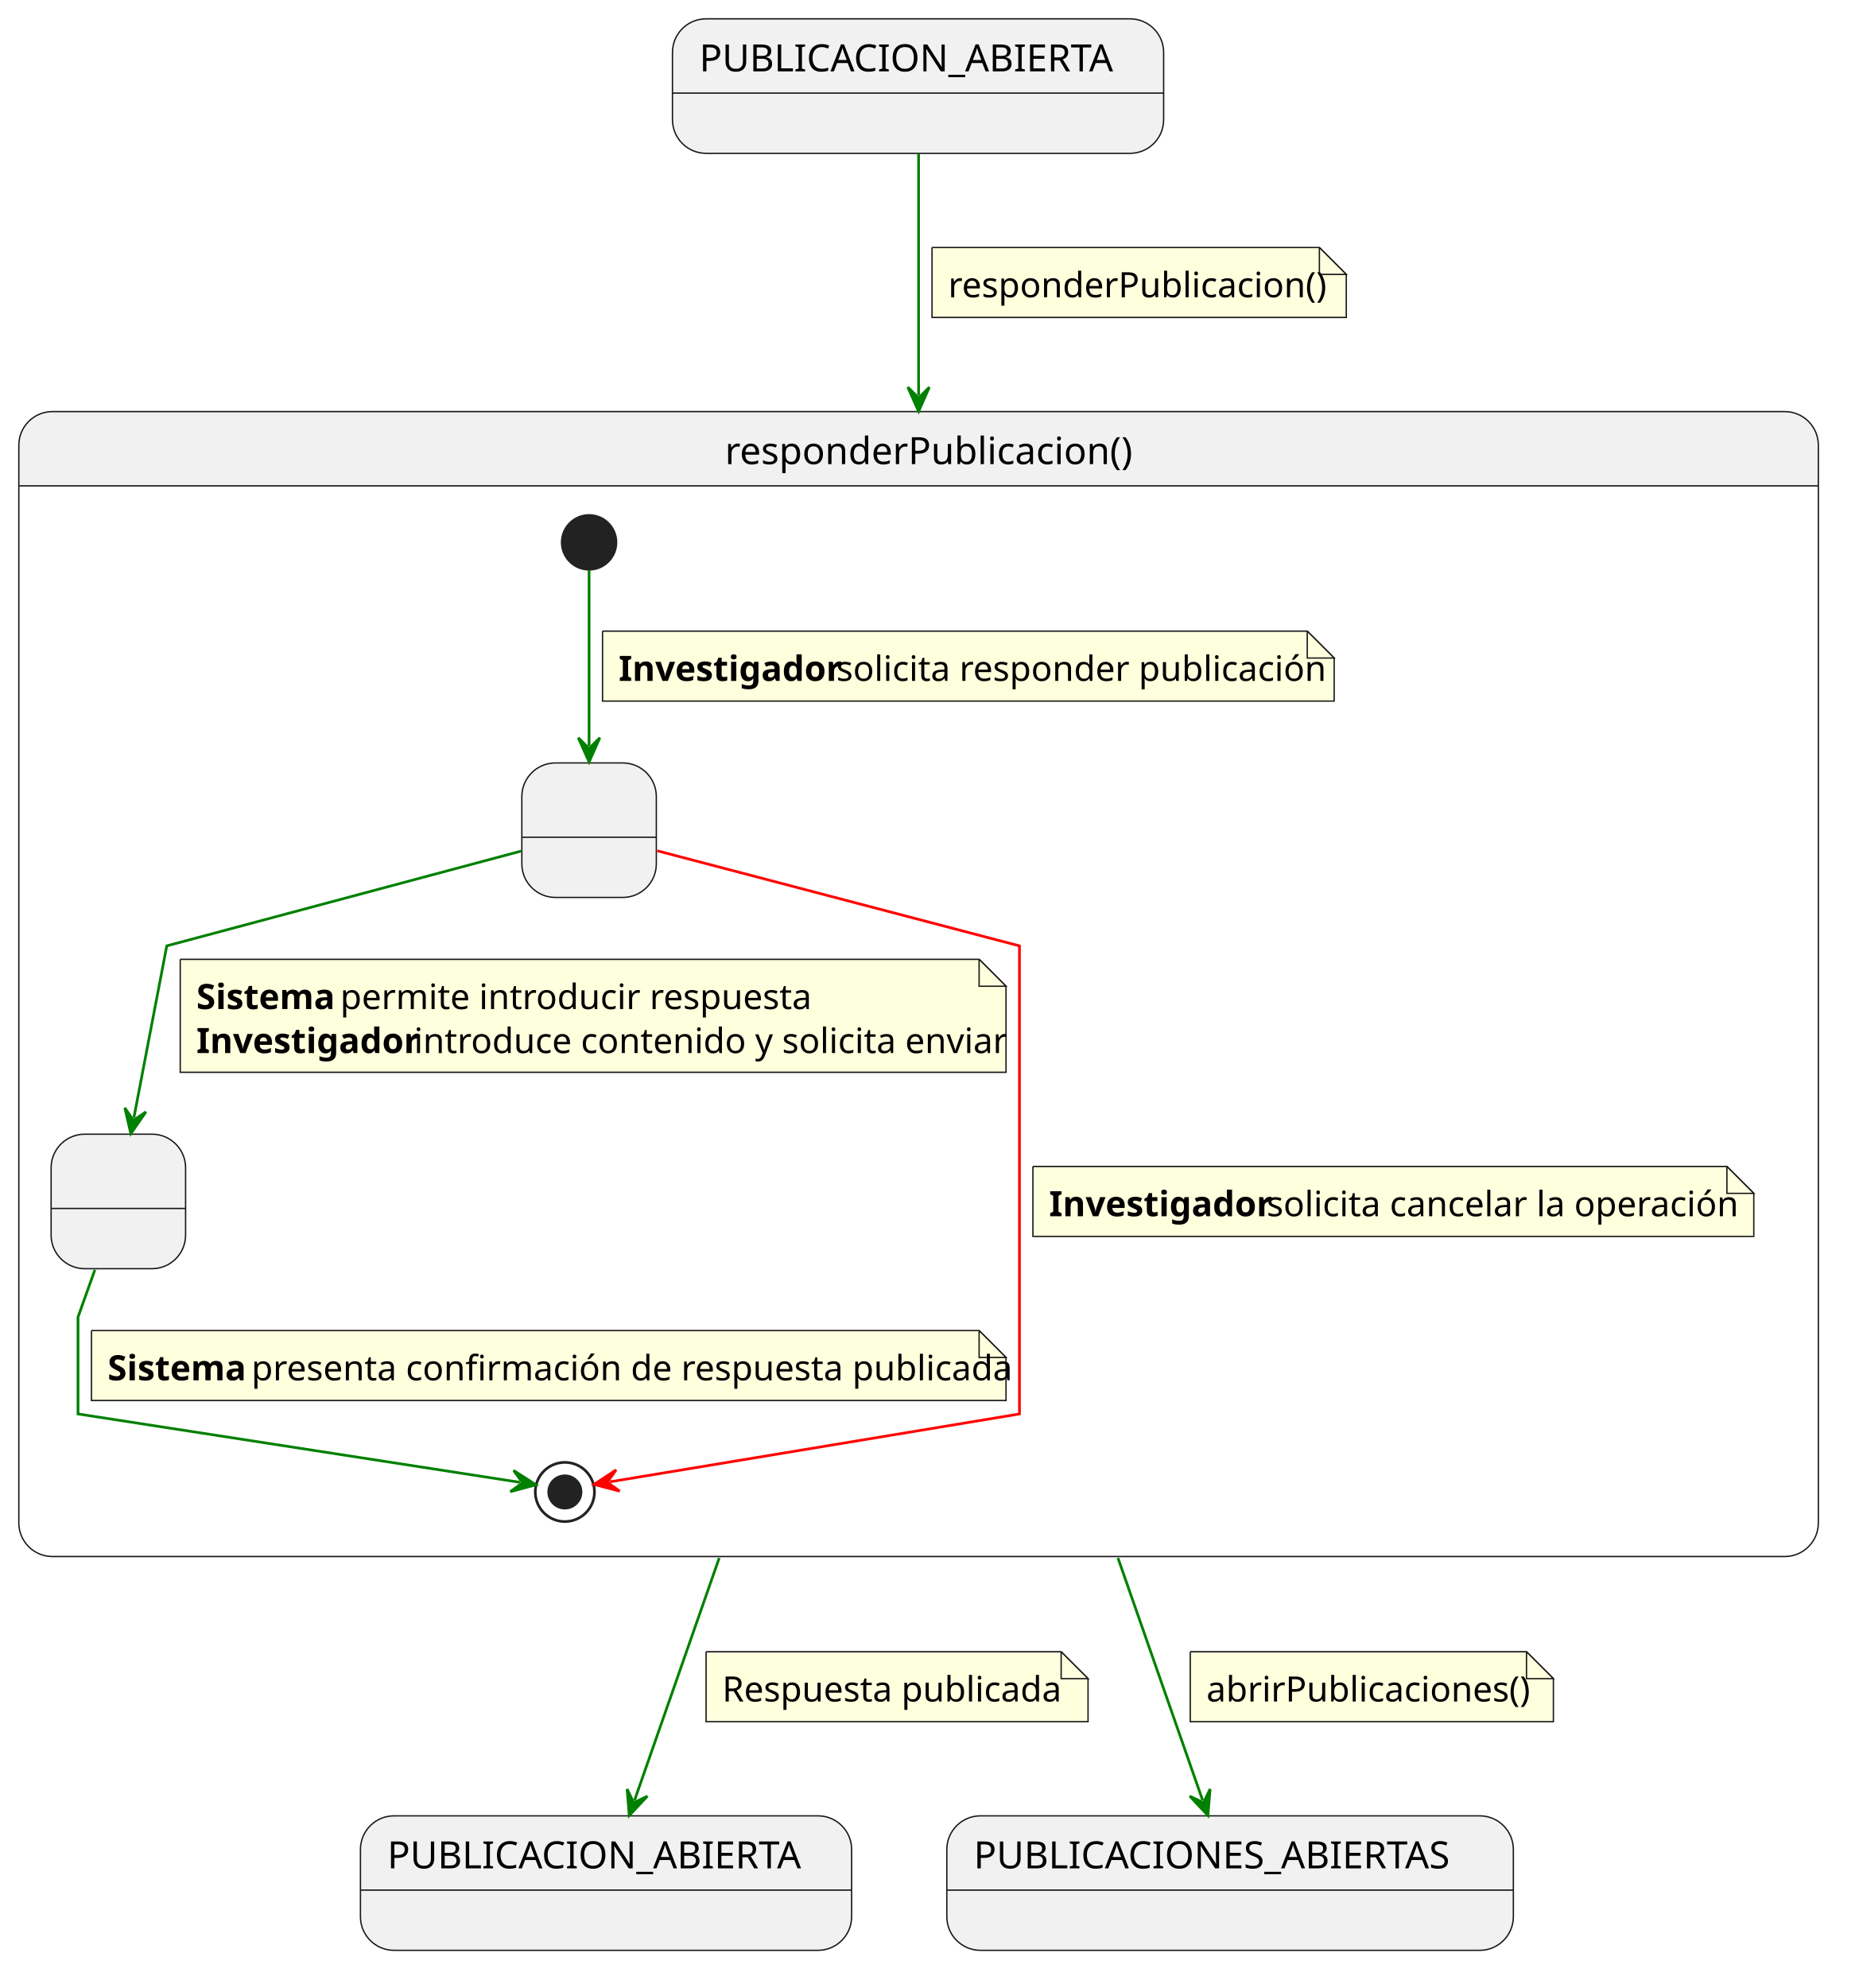
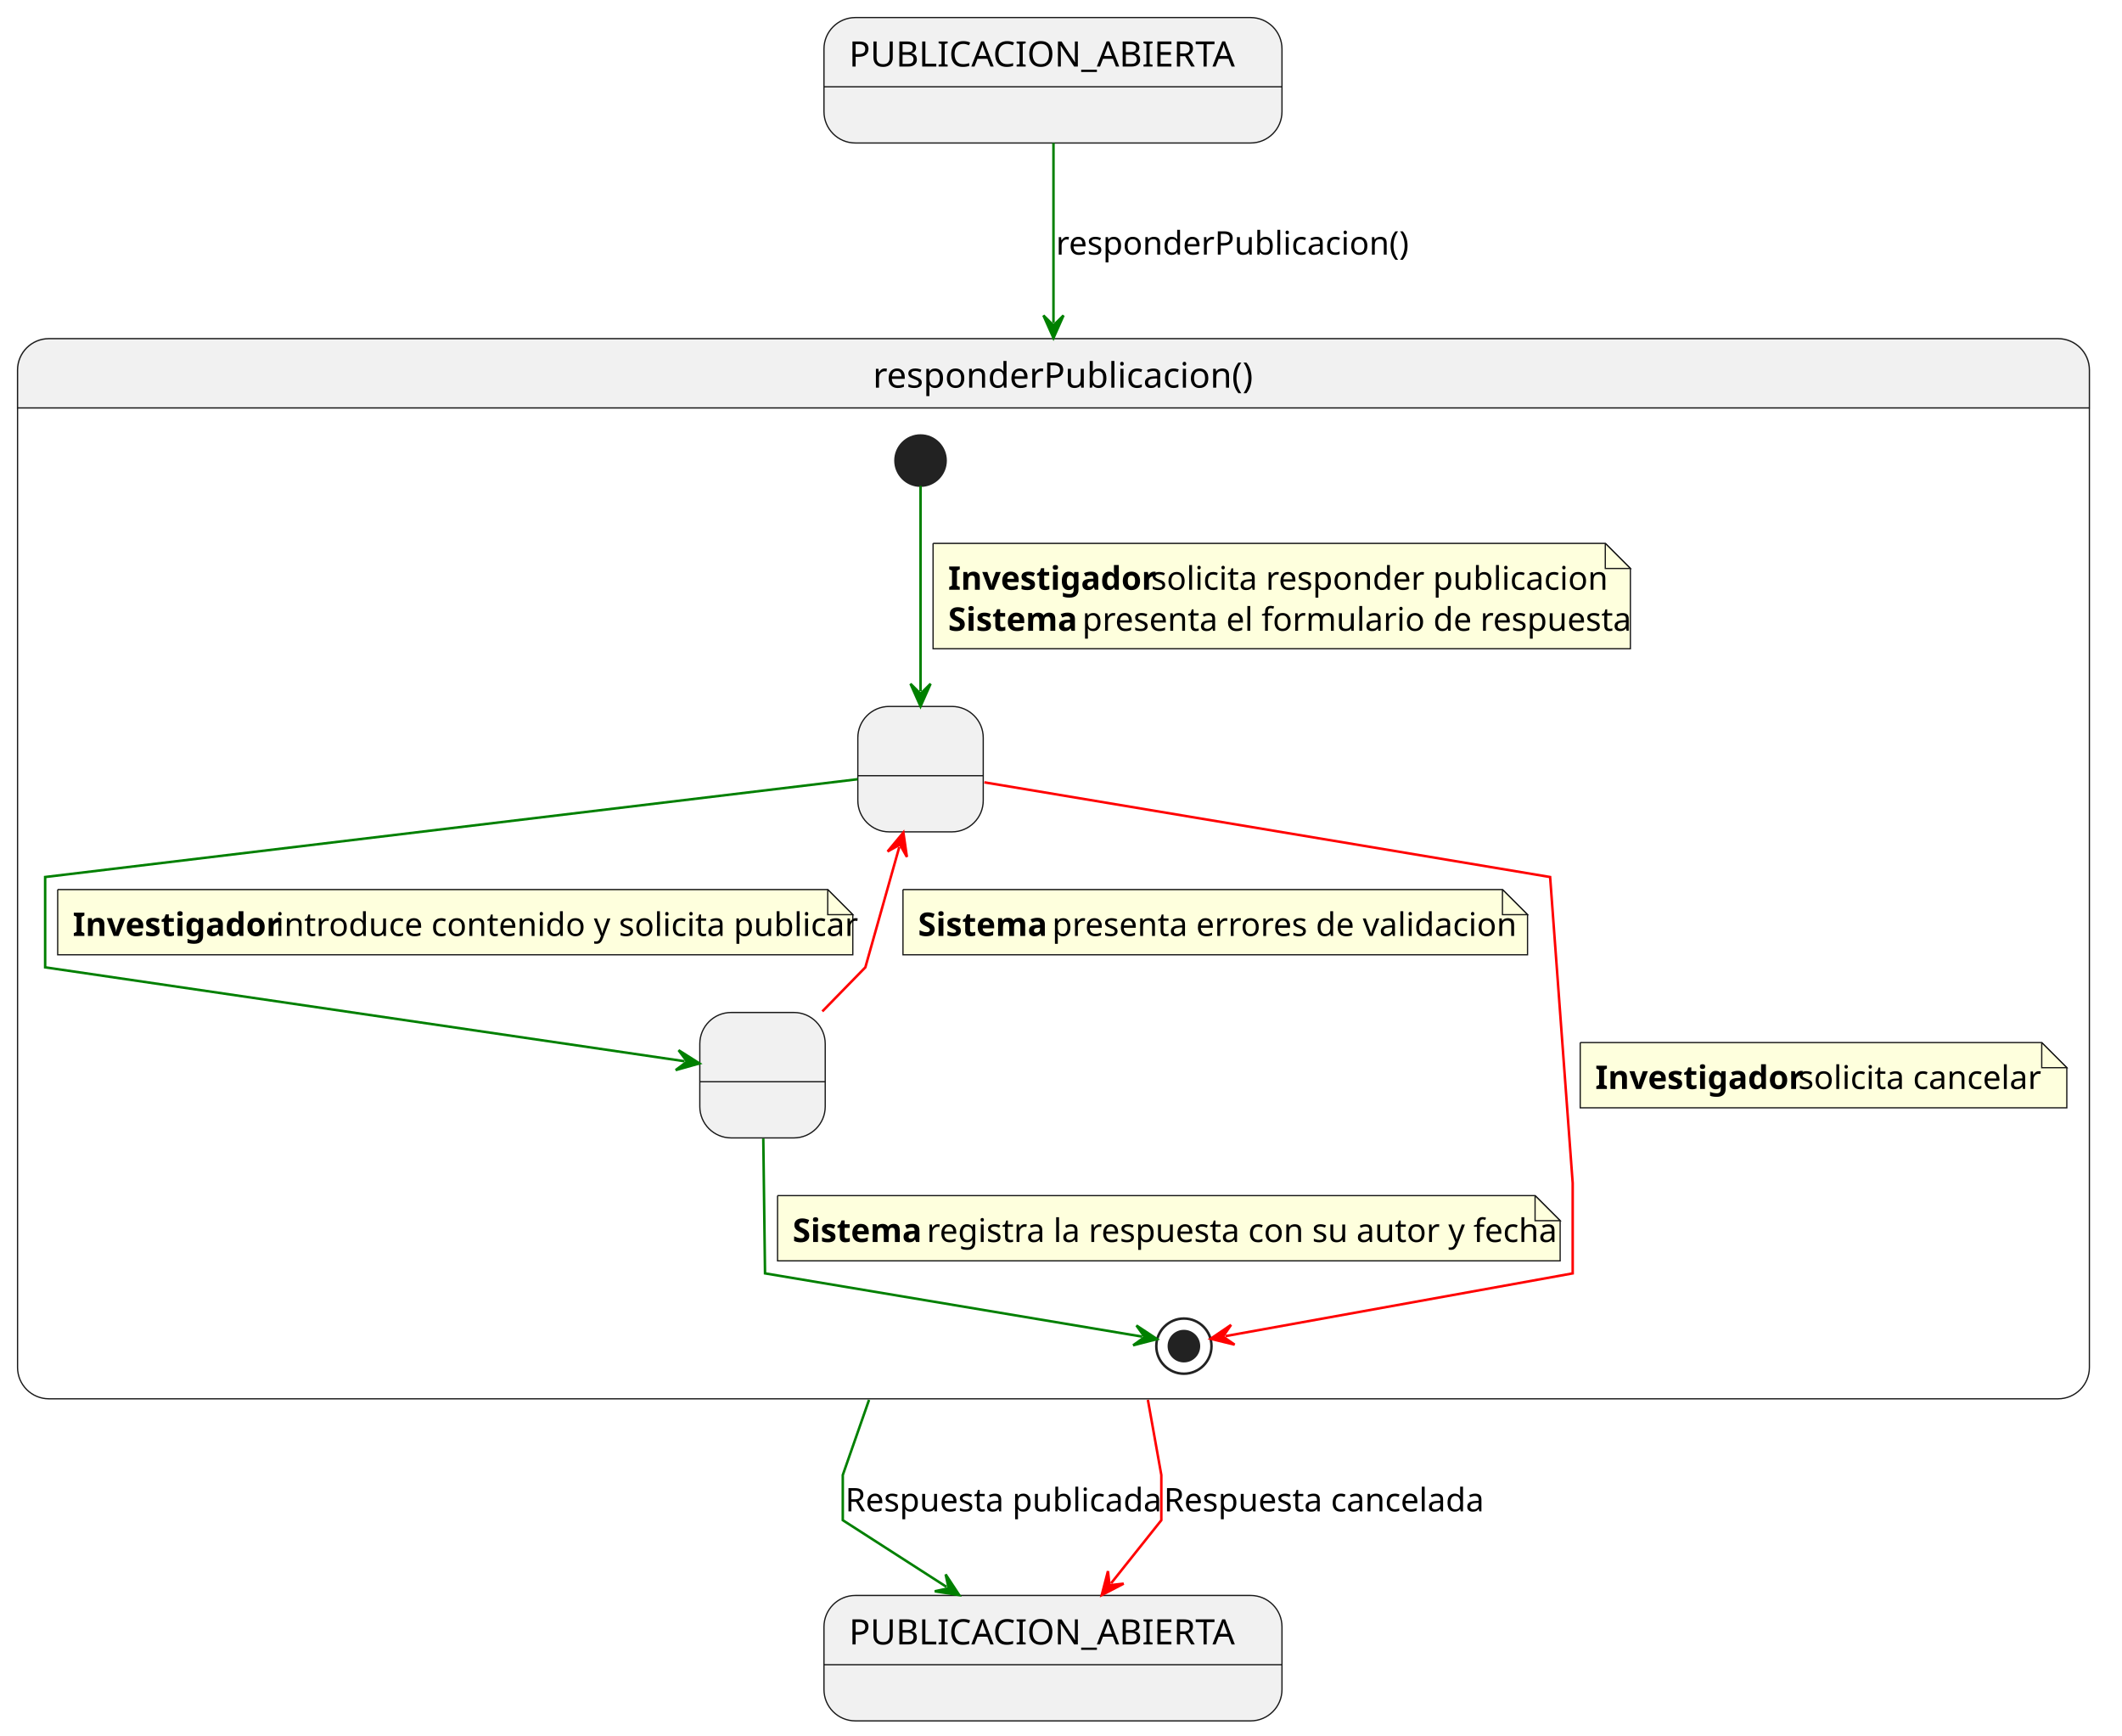
- <svg xmlns="http://www.w3.org/2000/svg" contentStyleType="text/css" data-diagram-type="STATE" height="739px" preserveAspectRatio="none" style="width:691px;height:739px;background:#FFFFFF;" version="1.1" viewBox="0 0 691 739" width="691px" zoomAndPan="magnify">
+ <svg xmlns="http://www.w3.org/2000/svg" contentStyleType="text/css" height="692px" preserveAspectRatio="none" style="width:846px;height:692px;background:#FFFFFF;" version="1.1" viewBox="0 0 846 692" width="846px" zoomAndPan="magnify">
  <defs />
  <g>
-     <g class="entity" data-qualified-name="in2" id="ent0002">
-       <rect fill="#F1F1F1" height="50" rx="12.5" ry="12.5" style="stroke:#181818;stroke-width:0.5;" width="182.6" x="250" y="7" />
-       <line style="stroke:#181818;stroke-width:0.5;" x1="250" x2="432.6" y1="34.609" y2="34.609" />
-       <text fill="#000000" font-family="sans-serif" font-size="14" lengthAdjust="spacing" textLength="162.6" x="260" y="26.533">PUBLICACION_ABIERTA</text>
+     <g id="in1">
+       <rect fill="#F1F1F1" height="50" rx="12.5" ry="12.5" style="stroke:#181818;stroke-width:0.5;" width="182.6" x="328.5" y="7" />
+       <line style="stroke:#181818;stroke-width:0.5;" x1="328.5" x2="511.1" y1="34.609" y2="34.609" />
+       <text fill="#000000" font-family="sans-serif" font-size="14" lengthAdjust="spacing" textLength="162.6" x="338.5" y="26.533">PUBLICACION_ABIERTA</text>
    </g>
-     <path d="M19.5,153 L663.5,153 A12.5,12.5 0 0 1 676,165.5 L676,180.609 L7,180.609 L7,165.5 A12.5,12.5 0 0 1 19.5,153" fill="#F1F1F1" />
-     <rect fill="none" height="425.609" rx="12.5" ry="12.5" style="stroke:#181818;stroke-width:0.5;" width="669" x="7" y="153" />
-     <line style="stroke:#181818;stroke-width:0.5;" x1="7" x2="676" y1="180.609" y2="180.609" />
-     <text fill="#000000" font-family="sans-serif" font-size="14" lengthAdjust="spacing" textLength="143.965" x="269.518" y="172.533">responderPublicacion()</text>
-     <g class="entity" data-qualified-name="responderPublicacion.IntroduciendoRespuesta" id="ent0004">
-       <rect fill="#F1F1F1" height="50" rx="12.5" ry="12.5" style="stroke:#181818;stroke-width:0.5;" width="50" x="194" y="283.609" />
-       <line style="stroke:#181818;stroke-width:0.5;" x1="194" x2="244" y1="311.219" y2="311.219" />
-       <text fill="#000000" font-family="sans-serif" font-size="14" lengthAdjust="spacing" textLength="3.89" x="217.055" y="303.143"> </text>
+     <path d="M19.5,135 L820.5,135 A12.5,12.5 0 0 1 833,147.5 L833,162.609 L7,162.609 L7,147.5 A12.5,12.5 0 0 1 19.5,135 " fill="#F1F1F1" style="stroke:#F1F1F1;stroke-width:1;" />
+     <rect fill="none" height="422.609" rx="12.5" ry="12.5" style="stroke:#181818;stroke-width:0.5;" width="826" x="7" y="135" />
+     <line style="stroke:#181818;stroke-width:0.5;" x1="7" x2="833" y1="162.609" y2="162.609" />
+     <text fill="#000000" font-family="sans-serif" font-size="14" lengthAdjust="spacing" textLength="143.965" x="348.018" y="154.533">responderPublicacion()</text>
+     <g id="responderPublicacion.IntroduciendoRespuesta">
+       <rect fill="#F1F1F1" height="50" rx="12.5" ry="12.5" style="stroke:#181818;stroke-width:0.5;" width="50" x="342" y="281.609" />
+       <line style="stroke:#181818;stroke-width:0.5;" x1="342" x2="392" y1="309.219" y2="309.219" />
+       <text fill="#000000" font-family="sans-serif" font-size="14" lengthAdjust="spacing" textLength="3.89" x="365.055" y="301.143"> </text>
    </g>
-     <g class="entity" data-qualified-name="responderPublicacion.RespuestaRegistrada" id="ent0005">
-       <rect fill="#F1F1F1" height="50" rx="12.5" ry="12.5" style="stroke:#181818;stroke-width:0.5;" width="50" x="19" y="421.609" />
-       <line style="stroke:#181818;stroke-width:0.5;" x1="19" x2="69" y1="449.219" y2="449.219" />
-       <text fill="#000000" font-family="sans-serif" font-size="14" lengthAdjust="spacing" textLength="3.89" x="42.055" y="441.143"> </text>
+     <g id="responderPublicacion.ValidandoRespuesta">
+       <rect fill="#F1F1F1" height="50" rx="12.5" ry="12.5" style="stroke:#181818;stroke-width:0.5;" width="50" x="279" y="403.609" />
+       <line style="stroke:#181818;stroke-width:0.5;" x1="279" x2="329" y1="431.219" y2="431.219" />
+       <text fill="#000000" font-family="sans-serif" font-size="14" lengthAdjust="spacing" textLength="3.89" x="302.055" y="423.143"> </text>
    </g>
-     <g class="start_entity" data-qualified-name="responderPublicacion..start.responderPublicacion" data-source-line="15" id="ent0003">
-       <ellipse cx="219" cy="201.609" fill="#222222" rx="10" ry="10" style="stroke:#222222;stroke-width:1;" />
+     <ellipse cx="367" cy="183.609" fill="#222222" rx="10" ry="10" style="stroke:#222222;stroke-width:1;" />
+     <ellipse cx="472" cy="536.609" fill="none" rx="11" ry="11" style="stroke:#222222;stroke-width:1;" />
+     <ellipse cx="472" cy="536.609" fill="#222222" rx="6" ry="6" style="stroke:#222222;stroke-width:1;" />
+     <g id="link_*start*responderPublicacion_IntroduciendoRespuesta">
+       <path d="M367,193.699 C367,212.169 367,248.589 367,275.579 " fill="none" id="*start*responderPublicacion-to-IntroduciendoRespuesta" style="stroke:#008000;stroke-width:1;" />
+       <polygon fill="#008000" points="367,281.579,371,272.579,367,276.579,363,272.579,367,281.579" style="stroke:#008000;stroke-width:1;" />
+       <path d="M372,216.609 L372,258.609 L650,258.609 L650,226.609 L640,216.609 L372,216.609 " fill="#FEFFDD" style="stroke:#181818;stroke-width:0.5;" />
+       <path d="M640,216.609 L640,226.609 L650,226.609 L640,216.609 " fill="#FEFFDD" style="stroke:#181818;stroke-width:0.5;" />
+       <text fill="#000000" font-family="sans-serif" font-size="13" font-weight="bold" lengthAdjust="spacing" textLength="77.295" x="378" y="235.105">Investigador</text>
+       <text fill="#000000" font-family="sans-serif" font-size="13" lengthAdjust="spacing" textLength="170.542" x="458.907" y="235.105">solicita responder publicacion</text>
+       <text fill="#000000" font-family="sans-serif" font-size="13" font-weight="bold" lengthAdjust="spacing" textLength="49.861" x="378" y="251.456">Sistema</text>
+       <text fill="#000000" font-family="sans-serif" font-size="13" lengthAdjust="spacing" textLength="204.502" x="431.473" y="251.456">presenta el formulario de respuesta</text>
    </g>
-     <g class="end_entity" data-qualified-name="responderPublicacion..end.responderPublicacion" data-source-line="26" id="ent0006">
-       <ellipse cx="210" cy="554.609" fill="none" rx="11" ry="11" style="stroke:#222222;stroke-width:1;" />
-       <ellipse cx="210" cy="554.609" fill="#222222" rx="6" ry="6" style="stroke:#222222;stroke-width:1;" />
+     <g id="link_IntroduciendoRespuesta_ValidandoRespuesta">
+       <path d="M341.9,310.629 C261.88,320.259 18,349.609 18,349.609 C18,349.609 18,385.609 18,385.609 C18,385.609 203.144,412.798 272.934,423.048 " fill="none" id="IntroduciendoRespuesta-to-ValidandoRespuesta" style="stroke:#008000;stroke-width:1;" />
+       <polygon fill="#008000" points="278.87,423.919,270.547,418.654,273.923,423.193,269.384,426.569,278.87,423.919" style="stroke:#008000;stroke-width:1;" />
+       <path d="M23,354.609 L23,380.609 L340,380.609 L340,364.609 L330,354.609 L23,354.609 " fill="#FEFFDD" style="stroke:#181818;stroke-width:0.5;" />
+       <path d="M330,354.609 L330,364.609 L340,364.609 L330,354.609 " fill="#FEFFDD" style="stroke:#181818;stroke-width:0.5;" />
+       <text fill="#000000" font-family="sans-serif" font-size="13" font-weight="bold" lengthAdjust="spacing" textLength="77.295" x="29" y="373.104">Investigador</text>
+       <text fill="#000000" font-family="sans-serif" font-size="13" lengthAdjust="spacing" textLength="216.068" x="109.907" y="373.104">introduce contenido y solicita publicar</text>
    </g>
-     <g class="link" data-entity-1="ent0003" data-entity-2="ent0004" data-link-type="dependency" data-source-line="15" id="lnk4">
-       <path d="M219,211.929 C219,227.789 219,254.519 219,277.249" fill="none" id="*start*responderPublicacion-to-IntroduciendoRespuesta" style="stroke:#008000;stroke-width:1;" />
-       <polygon fill="#008000" points="219,283.249,223,274.249,219,278.249,215,274.249,219,283.249" style="stroke:#008000;stroke-width:1;" />
-       <path d="M224,234.609 L224,260.609 L496,260.609 L496,244.609 L486,234.609 L224,234.609" fill="#FEFFDD" style="stroke:#181818;stroke-width:0.5;" />
-       <path d="M486,234.609 L486,244.609 L496,244.609 L486,234.609" fill="#FEFFDD" style="stroke:#181818;stroke-width:0.5;" />
-       <text fill="#000000" font-family="sans-serif" font-size="13" font-weight="700" lengthAdjust="spacing" textLength="77.295" x="230" y="253.105">Investigador</text>
-       <text fill="#000000" font-family="sans-serif" font-size="13" lengthAdjust="spacing" textLength="170.542" x="310.907" y="253.105">solicita responder publicación</text>
+     <g id="link_ValidandoRespuesta_*end*responderPublicacion">
+       <path d="M304.31,453.859 C304.6,476.759 305,507.609 305,507.609 C305,507.609 418.523,526.647 455.383,532.827 " fill="none" id="ValidandoRespuesta-to-*end*responderPublicacion" style="stroke:#008000;stroke-width:1;" />
+       <polygon fill="#008000" points="461.3,533.819,453.085,528.386,456.369,532.993,451.762,536.276,461.3,533.819" style="stroke:#008000;stroke-width:1;" />
+       <path d="M310,476.609 L310,502.609 L622,502.609 L622,486.609 L612,476.609 L310,476.609 " fill="#FEFFDD" style="stroke:#181818;stroke-width:0.5;" />
+       <path d="M612,476.609 L612,486.609 L622,486.609 L612,476.609 " fill="#FEFFDD" style="stroke:#181818;stroke-width:0.5;" />
+       <text fill="#000000" font-family="sans-serif" font-size="13" font-weight="bold" lengthAdjust="spacing" textLength="49.861" x="316" y="495.104">Sistema</text>
+       <text fill="#000000" font-family="sans-serif" font-size="13" lengthAdjust="spacing" textLength="238.462" x="369.473" y="495.104">registra la respuesta con su autor y fecha</text>
    </g>
-     <g class="link" data-entity-1="ent0004" data-entity-2="ent0005" data-link-type="dependency" data-source-line="20" id="lnk5">
-       <path d="M193.78,316.359 C149.39,328.229 62,351.609 62,351.609 C62,351.609 55.098,387.656 49.768,415.506" fill="none" id="IntroduciendoRespuesta-to-RespuestaRegistrada" style="stroke:#008000;stroke-width:1;" />
-       <polygon fill="#008000" points="48.64,421.399,54.26,413.312,49.58,416.488,46.403,411.808,48.64,421.399" style="stroke:#008000;stroke-width:1;" />
-       <path d="M67,356.609 L67,398.609 L374,398.609 L374,366.609 L364,356.609 L67,356.609" fill="#FEFFDD" style="stroke:#181818;stroke-width:0.5;" />
-       <path d="M364,356.609 L364,366.609 L374,366.609 L364,356.609" fill="#FEFFDD" style="stroke:#181818;stroke-width:0.5;" />
-       <text fill="#000000" font-family="sans-serif" font-size="13" font-weight="700" lengthAdjust="spacing" textLength="49.861" x="73" y="375.104">Sistema</text>
-       <text fill="#000000" font-family="sans-serif" font-size="13" lengthAdjust="spacing" textLength="161.129" x="126.473" y="375.104">permite introducir respuesta</text>
-       <text fill="#000000" font-family="sans-serif" font-size="13" font-weight="700" lengthAdjust="spacing" textLength="77.295" x="73" y="391.456">Investigador</text>
-       <text fill="#000000" font-family="sans-serif" font-size="13" lengthAdjust="spacing" textLength="205.95" x="153.907" y="391.456">introduce contenido y solicita enviar</text>
+     <g id="link_ValidandoRespuesta_IntroduciendoRespuesta">
+       <path d="M327.85,403.179 C336.87,393.939 345,385.609 345,385.609 C345,385.609 352.071,360.534 358.531,337.634 " fill="none" id="ValidandoRespuesta-to-IntroduciendoRespuesta" style="stroke:#FF0000;stroke-width:1;" />
+       <polygon fill="#FF0000" points="360.16,331.859,353.867,339.435,358.803,336.672,361.566,341.607,360.16,331.859" style="stroke:#FF0000;stroke-width:1;" />
+       <path d="M360,354.609 L360,380.609 L609,380.609 L609,364.609 L599,354.609 L360,354.609 " fill="#FEFFDD" style="stroke:#181818;stroke-width:0.5;" />
+       <path d="M599,354.609 L599,364.609 L609,364.609 L599,354.609 " fill="#FEFFDD" style="stroke:#181818;stroke-width:0.5;" />
+       <text fill="#000000" font-family="sans-serif" font-size="13" font-weight="bold" lengthAdjust="spacing" textLength="49.861" x="366" y="373.104">Sistema</text>
+       <text fill="#000000" font-family="sans-serif" font-size="13" lengthAdjust="spacing" textLength="174.878" x="419.473" y="373.104">presenta errores de validacion</text>
    </g>
-     <g class="link" data-entity-1="ent0004" data-entity-2="ent0006" data-link-type="dependency" data-source-line="26" id="lnk7">
-       <path d="M244.35,316.269 C289.47,328.109 379,351.609 379,351.609 C379,351.609 379,525.609 379,525.609 C379,525.609 264.049,544.659 226.749,550.839" fill="none" id="IntroduciendoRespuesta-to-*end*responderPublicacion" style="stroke:#FF0000;stroke-width:1;" />
-       <polygon fill="#FF0000" points="220.83,551.819,230.363,554.294,225.763,551.002,229.055,546.402,220.83,551.819" style="stroke:#FF0000;stroke-width:1;" />
-       <path d="M384,433.609 L384,459.609 L652,459.609 L652,443.609 L642,433.609 L384,433.609" fill="#FEFFDD" style="stroke:#181818;stroke-width:0.5;" />
-       <path d="M642,433.609 L642,443.609 L652,443.609 L642,433.609" fill="#FEFFDD" style="stroke:#181818;stroke-width:0.5;" />
-       <text fill="#000000" font-family="sans-serif" font-size="13" font-weight="700" lengthAdjust="spacing" textLength="77.295" x="390" y="452.104">Investigador</text>
-       <text fill="#000000" font-family="sans-serif" font-size="13" lengthAdjust="spacing" textLength="166.924" x="470.907" y="452.104">solicita cancelar la operación</text>
+     <g id="link_IntroduciendoRespuesta_*end*responderPublicacion">
+       <path d="M392.45,311.869 C456.26,322.549 618,349.609 618,349.609 C618,349.609 627,471.609 627,471.609 C627,471.609 627,507.609 627,507.609 C627,507.609 523.574,526.292 488.554,532.622 " fill="none" id="IntroduciendoRespuesta-to-*end*responderPublicacion" style="stroke:#FF0000;stroke-width:1;" />
+       <polygon fill="#FF0000" points="482.65,533.689,492.218,536.025,487.57,532.8,490.795,528.152,482.65,533.689" style="stroke:#FF0000;stroke-width:1;" />
+       <path d="M630,415.609 L630,441.609 L824,441.609 L824,425.609 L814,415.609 L630,415.609 " fill="#FEFFDD" style="stroke:#181818;stroke-width:0.5;" />
+       <path d="M814,415.609 L814,425.609 L824,425.609 L814,415.609 " fill="#FEFFDD" style="stroke:#181818;stroke-width:0.5;" />
+       <text fill="#000000" font-family="sans-serif" font-size="13" font-weight="bold" lengthAdjust="spacing" textLength="77.295" x="636" y="434.104">Investigador</text>
+       <text fill="#000000" font-family="sans-serif" font-size="13" lengthAdjust="spacing" textLength="92.485" x="716.907" y="434.104">solicita cancelar</text>
    </g>
-     <g class="link" data-entity-1="ent0005" data-entity-2="ent0006" data-link-type="dependency" data-source-line="31" id="lnk8">
-       <path d="M35.27,472.039 C31.97,481.279 29,489.609 29,489.609 C29,489.609 29,525.609 29,525.609 C29,525.609 154.321,544.992 193.291,551.022" fill="none" id="RespuestaRegistrada-to-*end*responderPublicacion" style="stroke:#008000;stroke-width:1;" />
-       <polygon fill="#008000" points="199.22,551.939,190.938,546.61,194.279,551.175,189.714,554.516,199.22,551.939" style="stroke:#008000;stroke-width:1;" />
-       <path d="M34,494.609 L34,520.609 L374,520.609 L374,504.609 L364,494.609 L34,494.609" fill="#FEFFDD" style="stroke:#181818;stroke-width:0.5;" />
-       <path d="M364,494.609 L364,504.609 L374,504.609 L364,494.609" fill="#FEFFDD" style="stroke:#181818;stroke-width:0.5;" />
-       <text fill="#000000" font-family="sans-serif" font-size="13" font-weight="700" lengthAdjust="spacing" textLength="49.861" x="40" y="513.105">Sistema</text>
-       <text fill="#000000" font-family="sans-serif" font-size="13" lengthAdjust="spacing" textLength="265.941" x="93.473" y="513.105">presenta confirmación de respuesta publicada</text>
+     <g id="PUBLICACION_ABIERTA">
+       <rect fill="#F1F1F1" height="50" rx="12.5" ry="12.5" style="stroke:#181818;stroke-width:0.5;" width="182.6" x="328.5" y="636" />
+       <line style="stroke:#181818;stroke-width:0.5;" x1="328.5" x2="511.1" y1="663.609" y2="663.609" />
+       <text fill="#000000" font-family="sans-serif" font-size="14" lengthAdjust="spacing" textLength="162.6" x="338.5" y="655.533">PUBLICACION_ABIERTA</text>
    </g>
-     <g class="entity" data-qualified-name="PUBLICACION_ABIERTA" id="ent0009">
-       <rect fill="#F1F1F1" height="50" rx="12.5" ry="12.5" style="stroke:#181818;stroke-width:0.5;" width="182.6" x="134" y="675" />
-       <line style="stroke:#181818;stroke-width:0.5;" x1="134" x2="316.6" y1="702.609" y2="702.609" />
-       <text fill="#000000" font-family="sans-serif" font-size="14" lengthAdjust="spacing" textLength="162.6" x="144" y="694.533">PUBLICACION_ABIERTA</text>
+     <g id="link_in1_responderPublicacion">
+       <path d="M420,57 C420,75.65 420,97.54 420,128.74 " fill="none" id="in1-to-responderPublicacion" style="stroke:#008000;stroke-width:1;" />
+       <polygon fill="#008000" points="420,134.74,424,125.74,420,129.74,416,125.74,420,134.74" style="stroke:#008000;stroke-width:1;" />
+       <text fill="#000000" font-family="sans-serif" font-size="13" lengthAdjust="spacing" textLength="133.682" x="421" y="101.495">responderPublicacion()</text>
    </g>
-     <g class="entity" data-qualified-name="PUBLICACIONES_ABIERTAS" id="ent0011">
-       <rect fill="#F1F1F1" height="50" rx="12.5" ry="12.5" style="stroke:#181818;stroke-width:0.5;" width="210.613" x="352" y="675" />
-       <line style="stroke:#181818;stroke-width:0.5;" x1="352" x2="562.613" y1="702.609" y2="702.609" />
-       <text fill="#000000" font-family="sans-serif" font-size="14" lengthAdjust="spacing" textLength="190.613" x="362" y="694.533">PUBLICACIONES_ABIERTAS</text>
+     <g id="link_responderPublicacion_PUBLICACION_ABIERTA">
+       <path d="M346.47,558.03 C340.09,576.29 336,588 336,588 C336,588 336,606 336,606 C336,606 355.012,618.226 377.373,632.596 " fill="none" id="responderPublicacion-to-PUBLICACION_ABIERTA" style="stroke:#008000;stroke-width:1;" />
+       <polygon fill="#008000" points="382.42,635.84,377.011,627.609,378.214,633.137,372.686,634.339,382.42,635.84" style="stroke:#008000;stroke-width:1;" />
+       <text fill="#000000" font-family="sans-serif" font-size="13" lengthAdjust="spacing" textLength="121.418" x="337" y="602.495">Respuesta publicada</text>
    </g>
-     <g class="link" data-entity-1="ent0002" data-entity-2="ent0003" data-link-type="dependency" data-source-line="5" id="lnk2">
-       <path d="M341.5,57.14 C341.5,79.23 341.5,108.27 341.5,146.93" fill="none" id="in2-to-responderPublicacion" style="stroke:#008000;stroke-width:1;" />
-       <polygon fill="#008000" points="341.5,152.93,345.5,143.93,341.5,147.93,337.5,143.93,341.5,152.93" style="stroke:#008000;stroke-width:1;" />
-       <path d="M346.5,92 L346.5,118 L500.5,118 L500.5,102 L490.5,92 L346.5,92" fill="#FEFFDD" style="stroke:#181818;stroke-width:0.5;" />
-       <path d="M490.5,92 L490.5,102 L500.5,102 L490.5,92" fill="#FEFFDD" style="stroke:#181818;stroke-width:0.5;" />
-       <text fill="#000000" font-family="sans-serif" font-size="13" lengthAdjust="spacing" textLength="133.682" x="352.5" y="110.495">responderPublicacion()</text>
-     </g>
-     <g class="link" data-entity-1="ent0003" data-entity-2="ent0009" data-link-type="dependency" data-source-line="38" id="lnk10">
-       <path d="M267.38,579.14 C253.88,617.77 243.629,647.126 235.919,669.196" fill="none" id="responderPublicacion-to-PUBLICACION_ABIERTA" style="stroke:#008000;stroke-width:1;" />
-       <polygon fill="#008000" points="233.94,674.86,240.684,667.683,235.589,670.14,233.132,665.044,233.94,674.86" style="stroke:#008000;stroke-width:1;" />
-       <path d="M262.5,614 L262.5,640 L404.5,640 L404.5,624 L394.5,614 L262.5,614" fill="#FEFFDD" style="stroke:#181818;stroke-width:0.5;" />
-       <path d="M394.5,614 L394.5,624 L404.5,624 L394.5,614" fill="#FEFFDD" style="stroke:#181818;stroke-width:0.5;" />
-       <text fill="#000000" font-family="sans-serif" font-size="13" lengthAdjust="spacing" textLength="121.418" x="268.5" y="632.495">Respuesta publicada</text>
-     </g>
-     <g class="link" data-entity-1="ent0003" data-entity-2="ent0011" data-link-type="dependency" data-source-line="43" id="lnk12">
-       <path d="M415.62,579.14 C429.12,617.77 439.371,647.126 447.081,669.196" fill="none" id="responderPublicacion-to-PUBLICACIONES_ABIERTAS" style="stroke:#008000;stroke-width:1;" />
-       <polygon fill="#008000" points="449.06,674.86,449.868,665.044,447.411,670.14,442.316,667.683,449.06,674.86" style="stroke:#008000;stroke-width:1;" />
-       <path d="M442.5,614 L442.5,640 L577.5,640 L577.5,624 L567.5,614 L442.5,614" fill="#FEFFDD" style="stroke:#181818;stroke-width:0.5;" />
-       <path d="M567.5,614 L567.5,624 L577.5,624 L567.5,614" fill="#FEFFDD" style="stroke:#181818;stroke-width:0.5;" />
-       <text fill="#000000" font-family="sans-serif" font-size="13" lengthAdjust="spacing" textLength="114.88" x="448.5" y="632.495">abrirPublicaciones()</text>
+     <g id="link_responderPublicacion_PUBLICACION_ABIERTA">
+       <path d="M457.64,558.03 C460.91,576.29 463,588 463,588 C463,588 463,606 463,606 C463,606 454.429,616.778 442.979,631.148 " fill="none" id="responderPublicacion-to-PUBLICACION_ABIERTA-1" style="stroke:#FF0000;stroke-width:1;" />
+       <polygon fill="#FF0000" points="439.24,635.84,447.977,631.294,442.356,631.93,441.72,626.308,439.24,635.84" style="stroke:#FF0000;stroke-width:1;" />
+       <text fill="#000000" font-family="sans-serif" font-size="13" lengthAdjust="spacing" textLength="125.03" x="464" y="602.495">Respuesta cancelada</text>
    </g>
  </g>
</svg>
